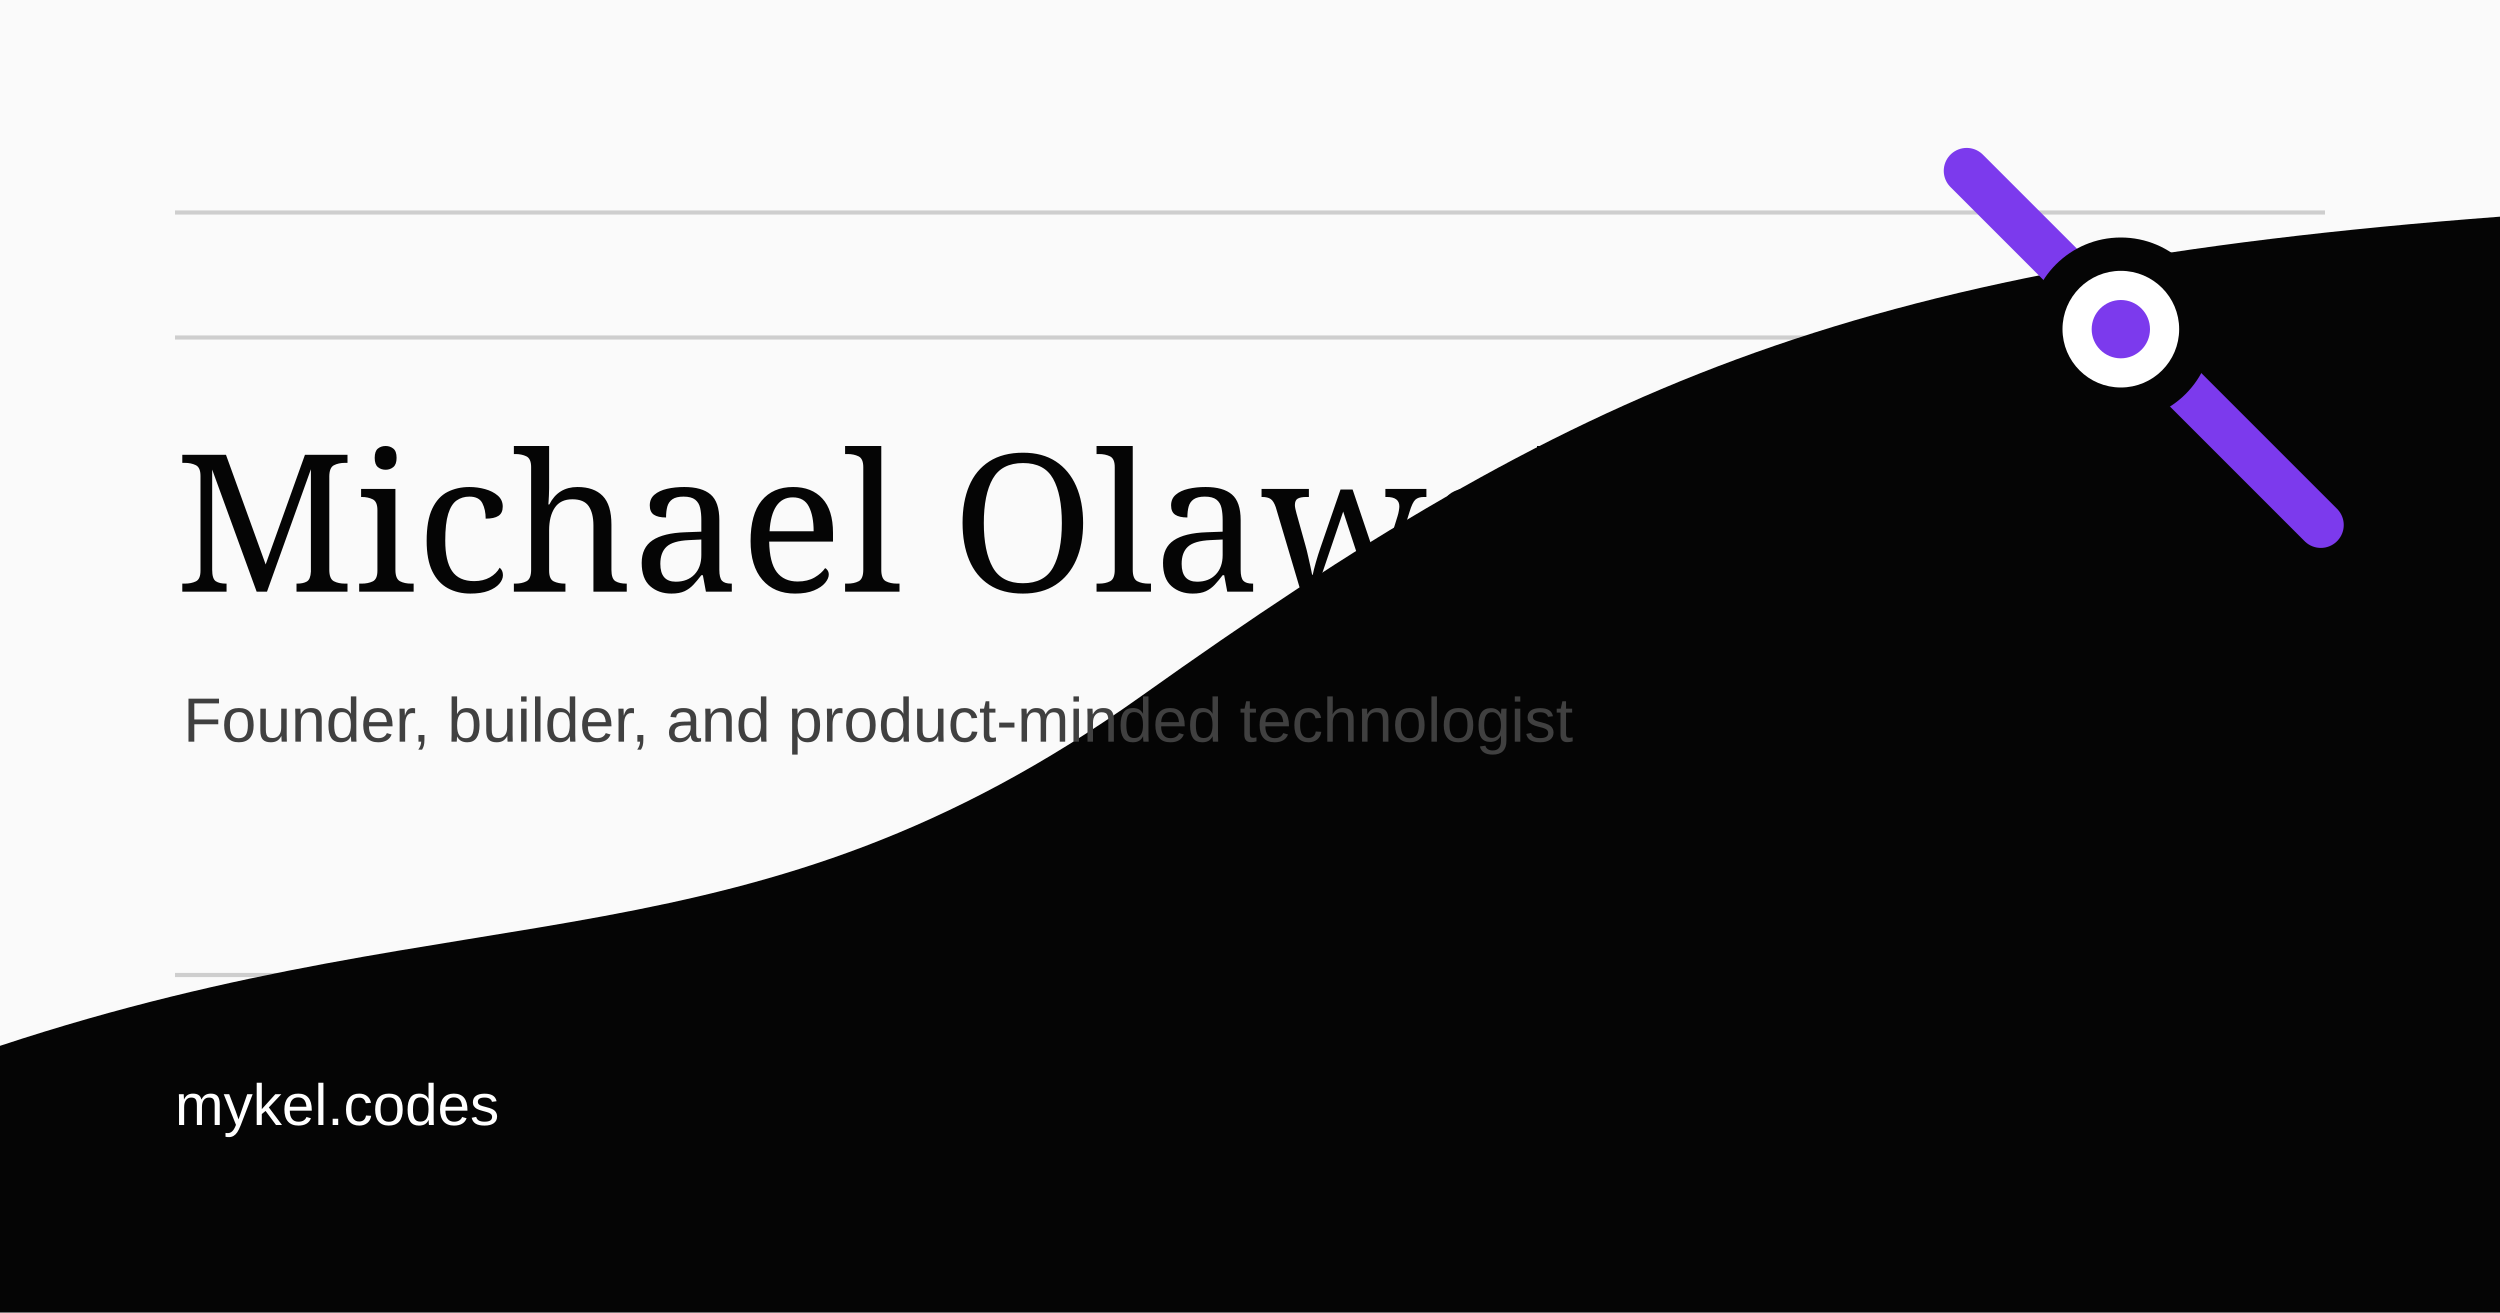
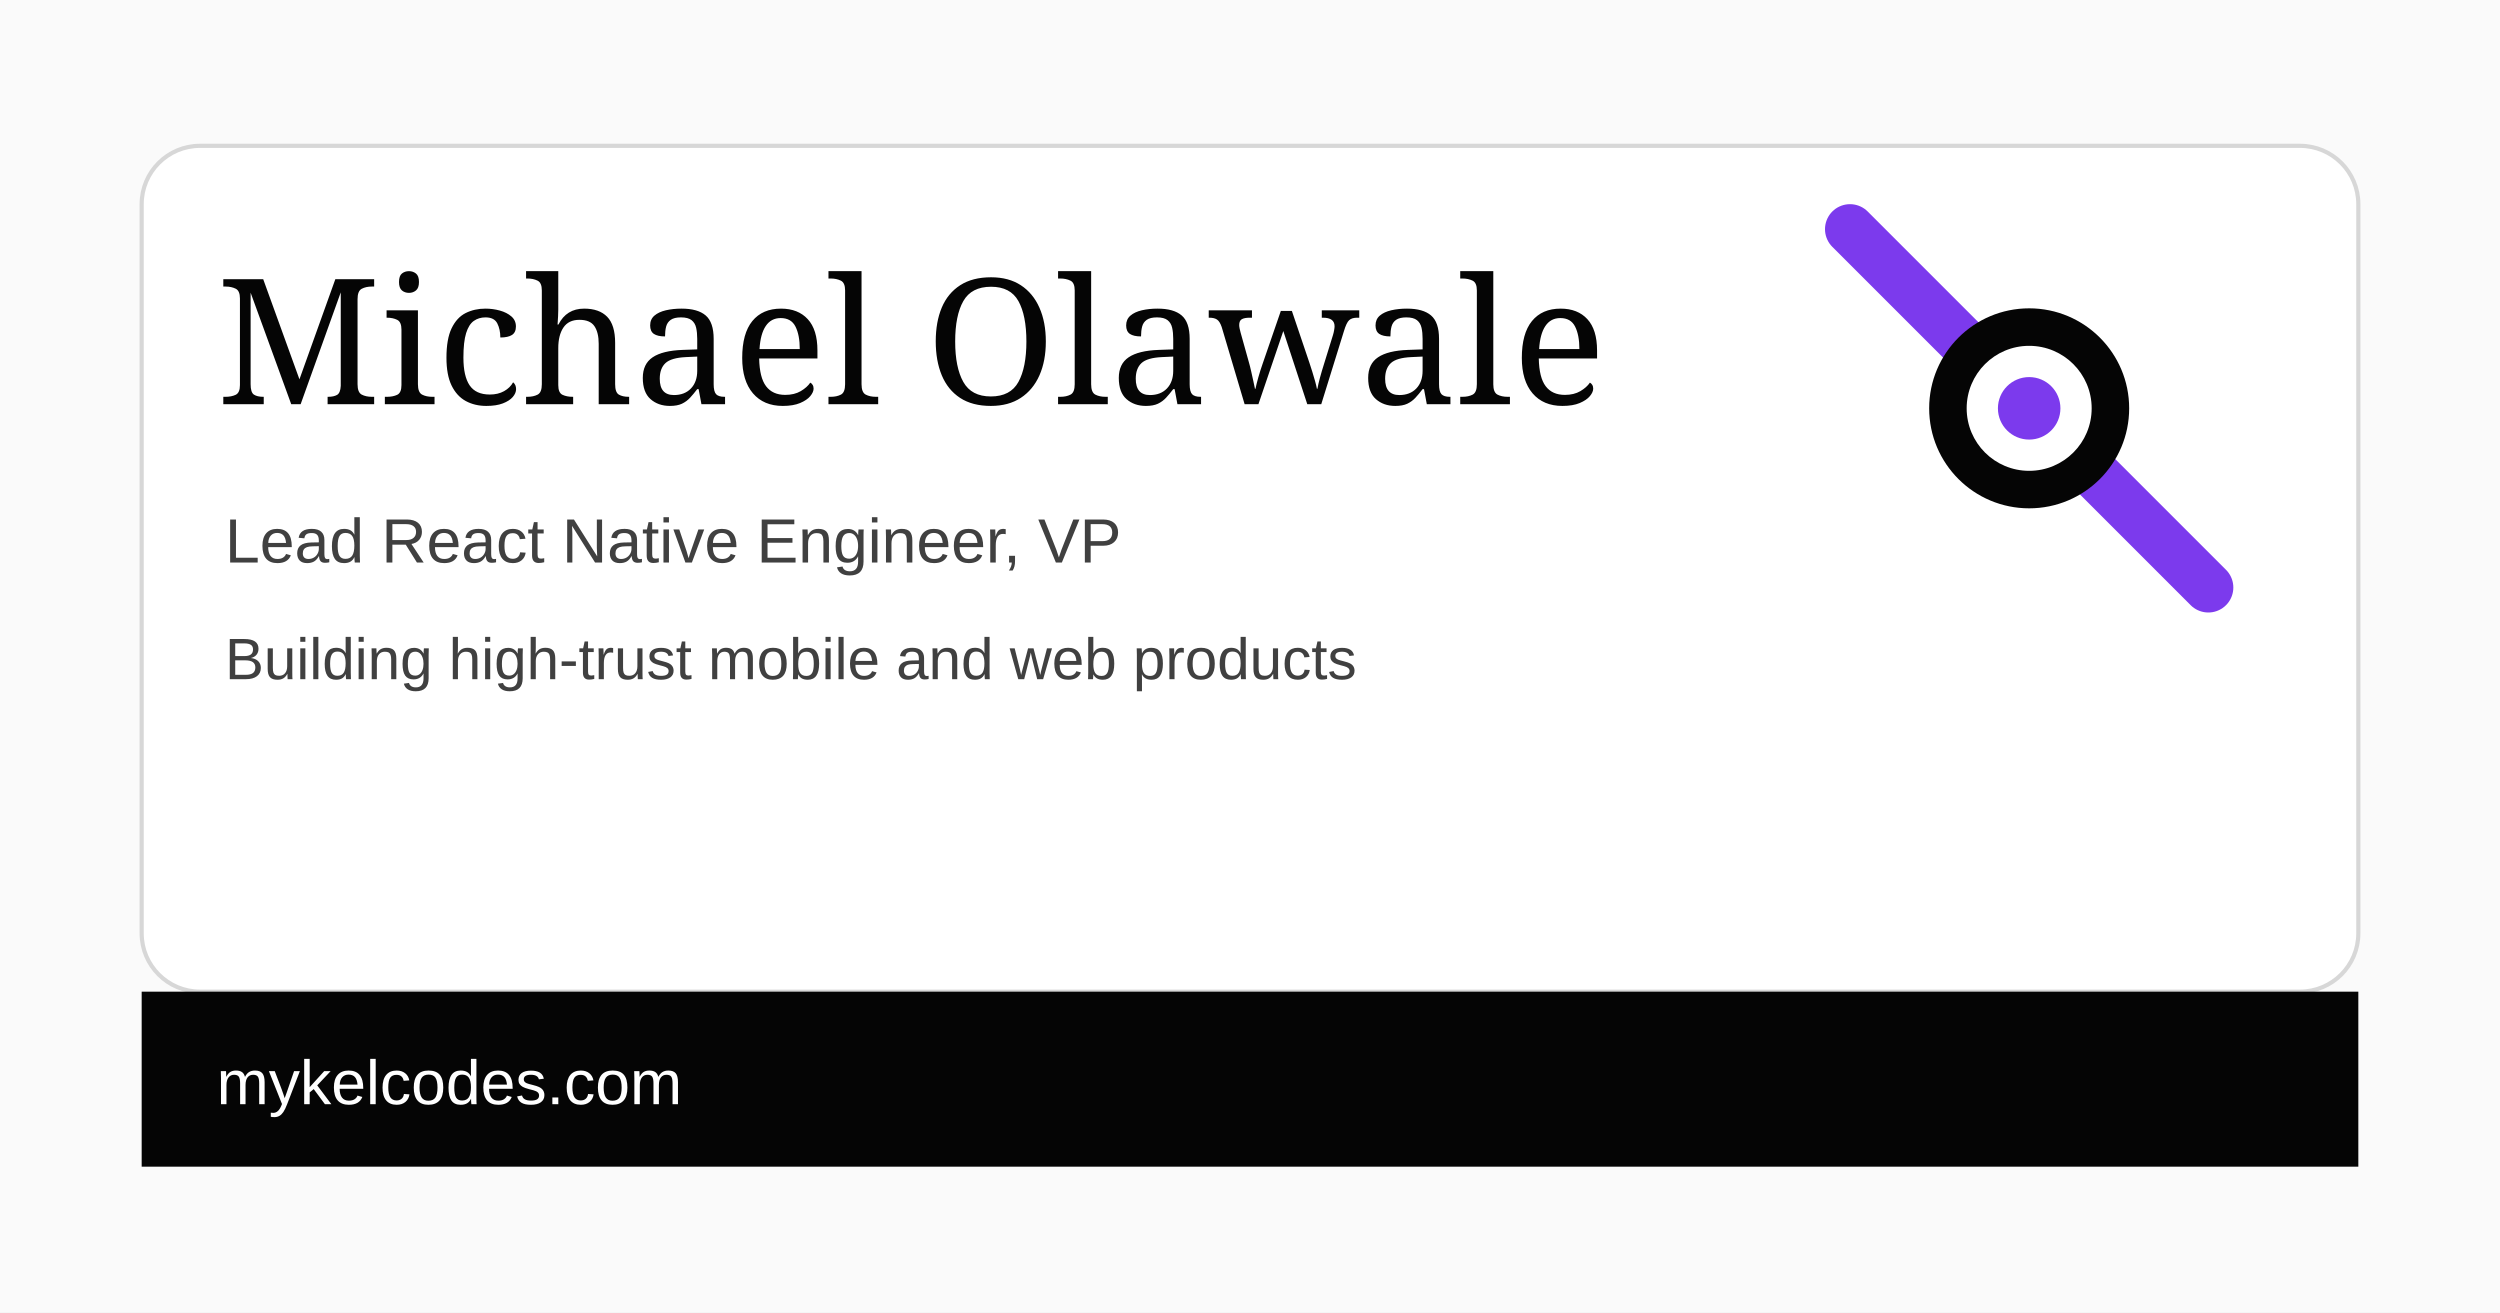
<svg xmlns="http://www.w3.org/2000/svg" viewBox="0 0 1200 630" role="img" aria-labelledby="title desc">
  <rect width="1200" height="630" fill="#fafafa" />
-   <path d="M0 502 C230 426 360 468 548 334 C756 186 884 128 1200 104 L1200 630 L0 630 Z" fill="#050505" />
-   <path d="M84 102 H1116 M84 162 H900 M84 468 H1116" stroke="#050505" stroke-width="2" opacity="0.18" />
-   <path d="M944 82 1114 252" stroke="#7c3aed" stroke-width="22" stroke-linecap="round" />
-   <circle cx="1018" cy="158" r="44" fill="#050505" />
-   <circle cx="1018" cy="158" r="28" fill="#fff" />
-   <circle cx="1018" cy="158" r="14" fill="#7c3aed" />
-   <text x="84" y="284" fill="#050505" font-family="Instrument Serif, Georgia, serif" font-size="92">Michael Olawale</text>
-   <text x="88" y="356" fill="#404040" font-family="Geist, Arial, sans-serif" font-size="30">Founder, builder, and product-minded technologist</text>
-   <text x="84" y="540" fill="#fff" font-family="Geist, Arial, sans-serif" font-size="28">mykel.codes</text>
+   <rect x="68" y="70" width="1064" height="406" rx="28" fill="#fff" stroke="#d7d7d7" stroke-width="2" />
+   <path d="M68 476 H1132 V560 H68 Z" fill="#050505" />
+   <path d="M888 110 1060 282" stroke="#7c3aed" stroke-width="24" stroke-linecap="round" />
+   <circle cx="974" cy="196" r="48" fill="#050505" />
+   <circle cx="974" cy="196" r="30" fill="#fff" />
+   <circle cx="974" cy="196" r="15" fill="#7c3aed" />
+   <text x="104" y="194" fill="#050505" font-family="Instrument Serif, Georgia, serif" font-size="84">Michael Olawale</text>
+   <text x="108" y="270" fill="#404040" font-family="Geist, Arial, sans-serif" font-size="30">Lead React Native Engineer, VP</text>
+   <text x="108" y="326" fill="#404040" font-family="Geist, Arial, sans-serif" font-size="28">Building high-trust mobile and web products</text>
+   <text x="104" y="530" fill="#fff" font-family="Geist, Arial, sans-serif" font-size="30">mykelcodes.com</text>
</svg>
